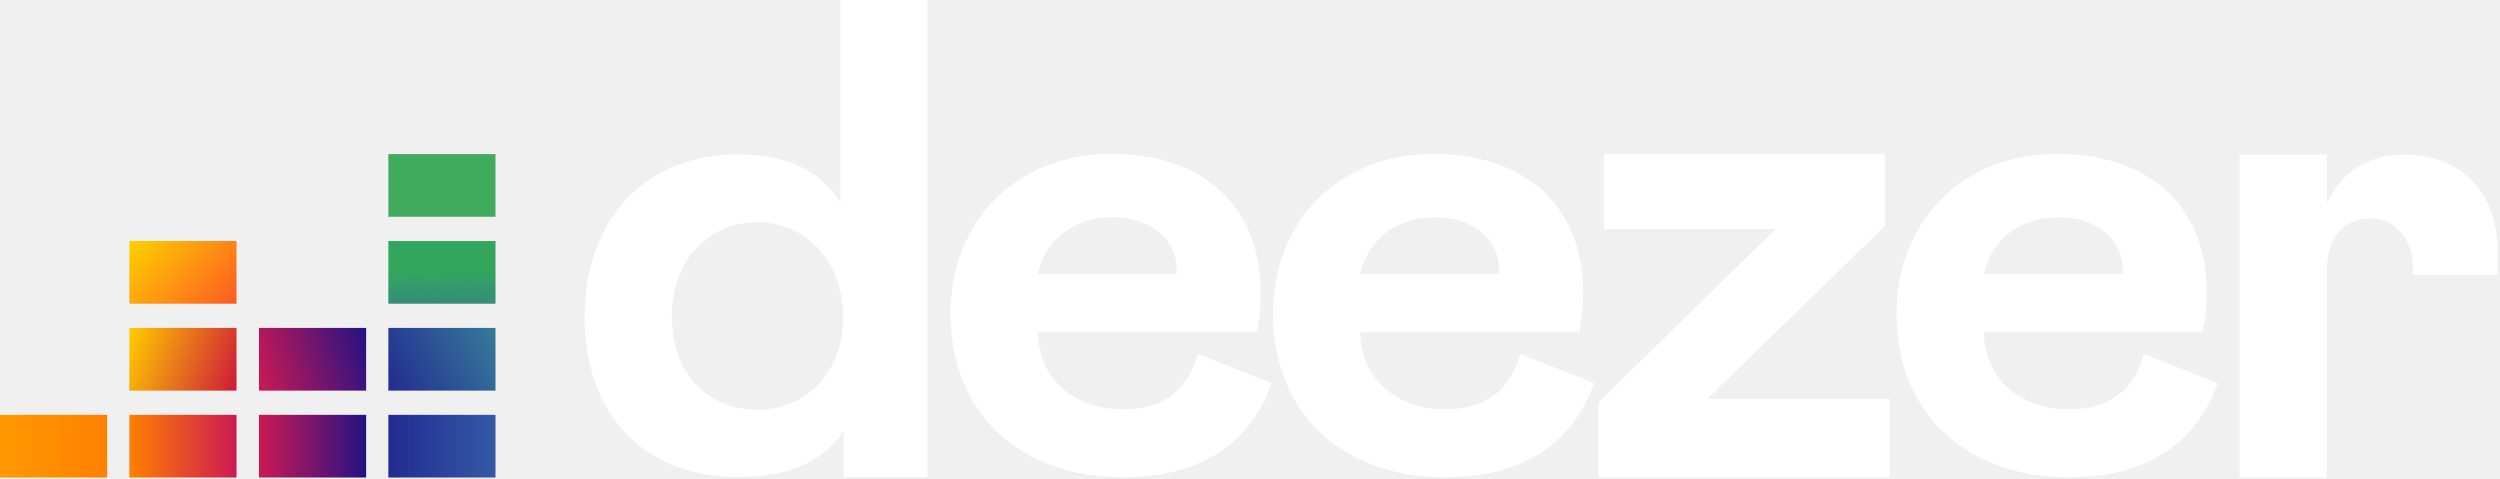
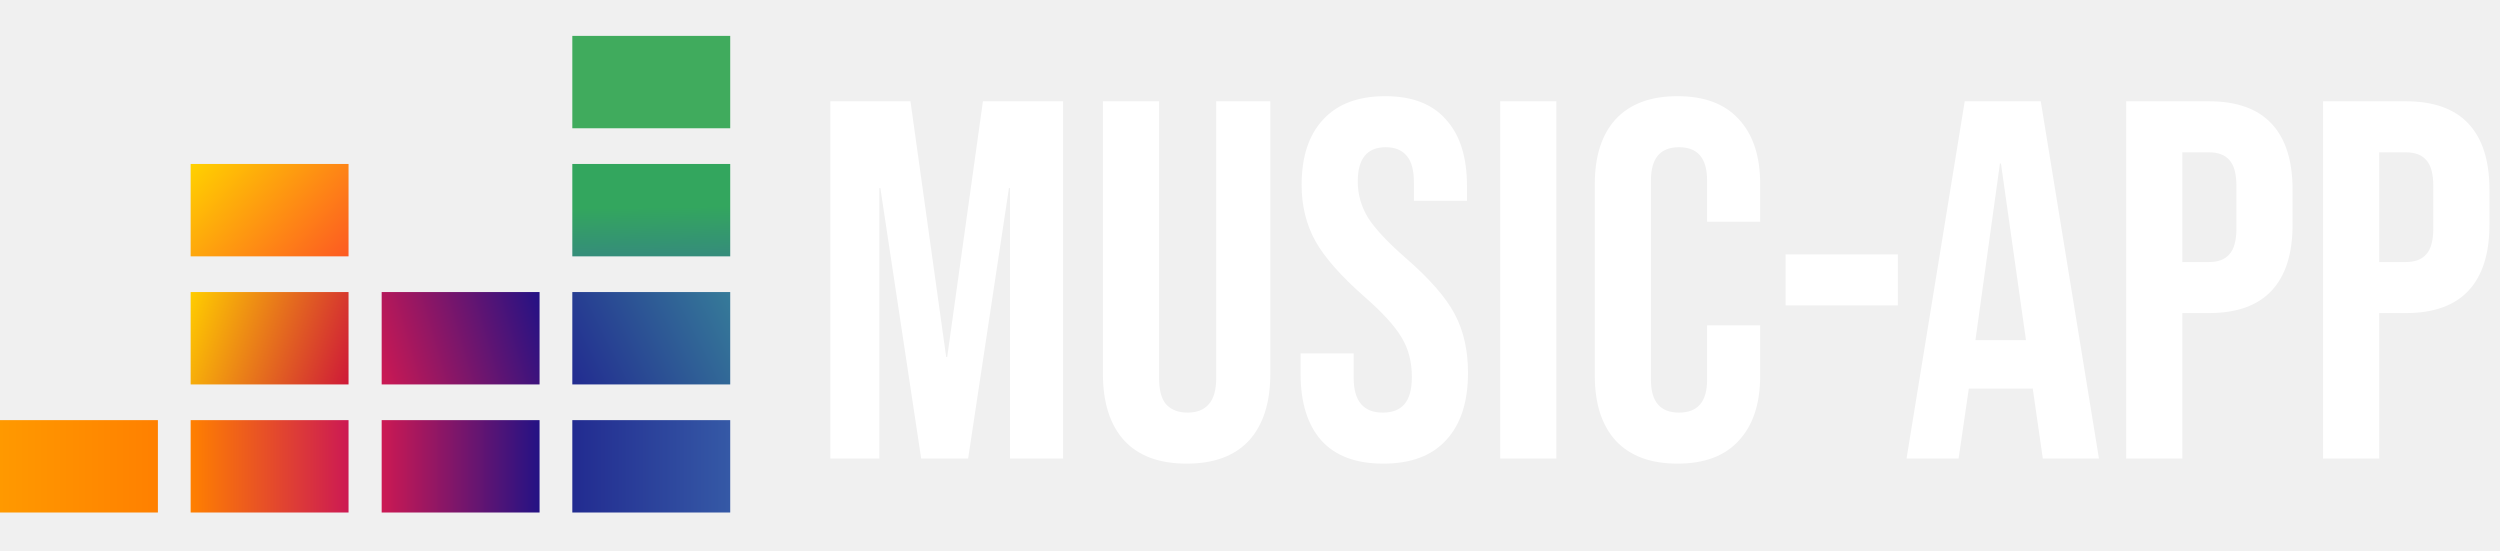
- <svg xmlns="http://www.w3.org/2000/svg" width="924" height="177" fill="none">
-   <path fill="#fff" d="M216.092 117.138c0 37.016 22.8 59.17 56.677 59.17 16.893 0 31.108-4.708 39.046-17.077v17.077h30.923V0h-32.123v74.954c-7.292-12.37-20.769-17.908-37.661-17.908-33.046-.092-56.862 22.523-56.862 60.092Zm95.539 0c0 21.139-14.4 34.339-31.662 34.339-17.907 0-31.661-13.2-31.661-34.339 0-21.507 13.846-34.984 31.661-34.984 17.262 0 31.662 13.661 31.662 34.984ZM442.708 130.8c-3.693 13.662-13.016 20.492-27.693 20.492-17.077 0-31.107-10.338-31.477-28.615h80.954c1.016-4.523 1.477-9.323 1.477-14.585 0-32.769-22.338-51.23-55.292-51.23-35.169 0-59.354 25.015-59.354 58.984 0 37.846 26.677 60.554 63.6 60.554 27.877 0 46.8-11.631 55.108-34.8l-27.323-10.8Zm-59.17-29.538c3.047-13.2 14.031-20.954 27.231-20.954 14.4 0 24.185 7.753 24.185 19.938l-.185 1.016h-51.231ZM561.877 130.8c-3.692 13.662-13.015 20.492-27.692 20.492-17.077 0-31.108-10.338-31.477-28.615h80.954c1.015-4.523 1.476-9.323 1.476-14.585 0-32.769-22.338-51.23-55.292-51.23-35.169 0-59.354 25.015-59.354 58.984 0 37.846 26.677 60.554 63.6 60.554 27.877 0 46.8-11.631 55.108-34.8l-27.323-10.8Zm-59.169-29.538c3.046-13.2 14.03-20.954 27.23-20.954 14.4 0 24.185 7.753 24.185 19.938l-.185 1.016h-51.23Zm195.784 75.23v-29.077h-67.477l65.631-63.876V56.953H592.8v27.692h63.415L590.769 148.8v27.692h107.723Zm93.877-45.692c-3.692 13.662-13.015 20.492-27.692 20.492-17.077 0-31.108-10.338-31.477-28.615h80.954c1.015-4.523 1.477-9.323 1.477-14.585 0-32.769-22.339-51.23-55.293-51.23-35.169 0-59.353 25.015-59.353 58.984 0 37.846 26.677 60.554 63.6 60.554 27.877 0 46.8-11.631 55.107-34.8l-27.323-10.8ZM733.2 101.262c3.046-13.2 14.031-20.954 27.231-20.954 14.4 0 24.184 7.753 24.184 19.938l-.184 1.016H733.2Z" />
-   <path fill="#40AB5D" fill-rule="evenodd" d="M143.538 56.954h39.6v23.17h-39.6v-23.17Z" clip-rule="evenodd" />
-   <path fill="url(#a)" fill-rule="evenodd" d="M143.538 89.077h39.6v23.169h-39.6v-23.17Z" clip-rule="evenodd" />
-   <path fill="url(#b)" fill-rule="evenodd" d="M143.538 121.2h39.6v23.169h-39.6V121.2Z" clip-rule="evenodd" />
-   <path fill="url(#c)" fill-rule="evenodd" d="M0 153.323h39.6v23.169H0v-23.169Z" clip-rule="evenodd" />
-   <path fill="url(#d)" fill-rule="evenodd" d="M47.815 153.323h39.6v23.169h-39.6v-23.169Z" clip-rule="evenodd" />
-   <path fill="url(#e)" fill-rule="evenodd" d="M95.723 153.323h39.6v23.169h-39.6v-23.169Z" clip-rule="evenodd" />
-   <path fill="url(#f)" fill-rule="evenodd" d="M143.538 153.323h39.6v23.169h-39.6v-23.169Z" clip-rule="evenodd" />
-   <path fill="url(#g)" fill-rule="evenodd" d="M95.723 121.2h39.6v23.169h-39.6V121.2Z" clip-rule="evenodd" />
-   <path fill="url(#h)" fill-rule="evenodd" d="M47.815 121.2h39.6v23.169h-39.6V121.2Z" clip-rule="evenodd" />
-   <path fill="url(#i)" fill-rule="evenodd" d="M47.815 89.077h39.6v23.169h-39.6v-23.17Z" clip-rule="evenodd" />
-   <path fill="#fff" d="M891.785 98.215v3.416h31.292v-9.139c0-20.492-12.831-35.354-34.339-35.354-13.846 0-23.63 6.739-28.707 17.908V57.138h-32.308v119.354h32.308V99.6c0-12.185 6.554-18.923 16.615-18.923 9.231.092 15.139 8.77 15.139 17.538Z" />
+ <svg xmlns="http://www.w3.org/2000/svg" width="627" height="138" viewBox="0 0 627 138" fill="none">
+   <path fill-rule="evenodd" clip-rule="evenodd" d="M143.538 9H183.138V32.169H143.538V9Z" fill="#40AB5D" />
+   <path fill-rule="evenodd" clip-rule="evenodd" d="M143.538 41.123H183.138V64.292H143.538V41.123Z" fill="url(#paint0_linear_1_4)" />
+   <path fill-rule="evenodd" clip-rule="evenodd" d="M143.538 73.246H183.138V96.415H143.538V73.246Z" fill="url(#paint1_linear_1_4)" />
+   <path fill-rule="evenodd" clip-rule="evenodd" d="M0 105.369H39.6V128.538H0V105.369Z" fill="url(#paint2_linear_1_4)" />
+   <path fill-rule="evenodd" clip-rule="evenodd" d="M47.815 105.369H87.415V128.538H47.815V105.369Z" fill="url(#paint3_linear_1_4)" />
+   <path fill-rule="evenodd" clip-rule="evenodd" d="M95.723 105.369H135.323V128.538H95.723V105.369Z" fill="url(#paint4_linear_1_4)" />
+   <path fill-rule="evenodd" clip-rule="evenodd" d="M143.538 105.369H183.138V128.538H143.538V105.369Z" fill="url(#paint5_linear_1_4)" />
+   <path fill-rule="evenodd" clip-rule="evenodd" d="M95.723 73.246H135.323V96.415H95.723V73.246Z" fill="url(#paint6_linear_1_4)" />
+   <path fill-rule="evenodd" clip-rule="evenodd" d="M47.815 73.246H87.415V96.415H47.815V73.246Z" fill="url(#paint7_linear_1_4)" />
+   <path fill-rule="evenodd" clip-rule="evenodd" d="M47.815 41.123H87.415V64.292H47.815V41.123Z" fill="url(#paint8_linear_1_4)" />
+   <path d="M208.248 25.4H228.344L237.304 89.528H237.56L246.52 25.4H266.616V115H253.304V47.16H253.048L242.808 115H231.032L220.792 47.16H220.536V115H208.248V25.4ZM297.603 116.28C290.776 116.28 285.571 114.36 281.987 110.52C278.403 106.595 276.611 101.005 276.611 93.752V25.4H290.691V94.776C290.691 97.848 291.288 100.067 292.483 101.432C293.763 102.797 295.555 103.48 297.859 103.48C300.163 103.48 301.912 102.797 303.107 101.432C304.387 100.067 305.027 97.848 305.027 94.776V25.4H318.595V93.752C318.595 101.005 316.803 106.595 313.219 110.52C309.635 114.36 304.43 116.28 297.603 116.28ZM346.927 116.28C340.1 116.28 334.938 114.36 331.439 110.52C327.94 106.595 326.191 101.005 326.191 93.752V88.632H339.503V94.776C339.503 100.579 341.935 103.48 346.799 103.48C349.188 103.48 350.98 102.797 352.175 101.432C353.455 99.981 354.095 97.677 354.095 94.52C354.095 90.765 353.242 87.48 351.535 84.664C349.828 81.763 346.671 78.307 342.063 74.296C336.26 69.176 332.207 64.568 329.903 60.472C327.599 56.291 326.447 51.597 326.447 46.392C326.447 39.309 328.239 33.848 331.823 30.008C335.407 26.083 340.612 24.12 347.439 24.12C354.18 24.12 359.258 26.083 362.671 30.008C366.17 33.848 367.919 39.395 367.919 46.648V50.36H354.607V45.752C354.607 42.68 354.01 40.461 352.815 39.096C351.62 37.645 349.871 36.92 347.567 36.92C342.874 36.92 340.527 39.779 340.527 45.496C340.527 48.739 341.38 51.768 343.087 54.584C344.879 57.4 348.079 60.813 352.687 64.824C358.575 69.944 362.628 74.595 364.847 78.776C367.066 82.957 368.175 87.864 368.175 93.496C368.175 100.835 366.34 106.467 362.671 110.392C359.087 114.317 353.839 116.28 346.927 116.28ZM376.248 25.4H390.328V115H376.248V25.4ZM420.713 116.28C413.972 116.28 408.809 114.36 405.225 110.52C401.726 106.68 399.977 101.261 399.977 94.264V46.136C399.977 39.139 401.726 33.72 405.225 29.88C408.809 26.04 413.972 24.12 420.713 24.12C427.454 24.12 432.574 26.04 436.073 29.88C439.657 33.72 441.449 39.139 441.449 46.136V55.608H428.137V45.24C428.137 39.693 425.79 36.92 421.097 36.92C416.404 36.92 414.057 39.693 414.057 45.24V95.288C414.057 100.749 416.404 103.48 421.097 103.48C425.79 103.48 428.137 100.749 428.137 95.288V81.592H441.449V94.264C441.449 101.261 439.657 106.68 436.073 110.52C432.574 114.36 427.454 116.28 420.713 116.28ZM447.825 63.8H475.985V76.6H447.825V63.8ZM492.753 25.4H511.825L526.417 115H512.337L509.777 97.208V97.464H493.777L491.217 115H478.161L492.753 25.4ZM508.113 85.304L501.841 41.016H501.585L495.441 85.304H508.113ZM533.248 25.4H553.984C560.981 25.4 566.229 27.277 569.728 31.032C573.227 34.787 574.976 40.291 574.976 47.544V56.376C574.976 63.629 573.227 69.133 569.728 72.888C566.229 76.643 560.981 78.52 553.984 78.52H547.328V115H533.248V25.4ZM553.984 65.72C556.288 65.72 557.995 65.08 559.104 63.8C560.299 62.52 560.896 60.344 560.896 57.272V46.648C560.896 43.576 560.299 41.4 559.104 40.12C557.995 38.84 556.288 38.2 553.984 38.2H547.328V65.72H553.984ZM582.623 25.4H603.359C610.356 25.4 615.604 27.277 619.103 31.032C622.602 34.787 624.351 40.291 624.351 47.544V56.376C624.351 63.629 622.602 69.133 619.103 72.888C615.604 76.643 610.356 78.52 603.359 78.52H596.703V115H582.623V25.4ZM603.359 65.72C605.663 65.72 607.37 65.08 608.479 63.8C609.674 62.52 610.271 60.344 610.271 57.272V46.648C610.271 43.576 609.674 41.4 608.479 40.12C607.37 38.84 605.663 38.2 603.359 38.2H596.703V65.72H603.359Z" fill="white" />
  <defs>
-     <linearGradient id="a" x1="163.533" x2="163.159" y1="112.446" y2="88.736" gradientUnits="userSpaceOnUse">
+     <linearGradient id="paint0_linear_1_4" x1="163.533" y1="64.492" x2="163.159" y2="40.782" gradientUnits="userSpaceOnUse">
      <stop stop-color="#358C7B" />
-       <stop offset=".526" stop-color="#33A65E" />
+       <stop offset="0.526" stop-color="#33A65E" />
    </linearGradient>
-     <linearGradient id="b" x1="142.956" x2="183.739" y1="143.18" y2="122.4" gradientUnits="userSpaceOnUse">
+     <linearGradient id="paint1_linear_1_4" x1="142.956" y1="95.226" x2="183.739" y2="74.446" gradientUnits="userSpaceOnUse">
      <stop stop-color="#222B90" />
      <stop offset="1" stop-color="#367B99" />
    </linearGradient>
-     <linearGradient id="c" x1=".007" x2="39.574" y1="164.916" y2="164.916" gradientUnits="userSpaceOnUse">
-       <stop stop-color="#F90" />
+     <linearGradient id="paint2_linear_1_4" x1="0.007" y1="116.962" x2="39.574" y2="116.962" gradientUnits="userSpaceOnUse">
+       <stop stop-color="#FF9900" />
      <stop offset="1" stop-color="#FF8000" />
    </linearGradient>
-     <linearGradient id="d" x1="47.859" x2="87.426" y1="164.916" y2="164.916" gradientUnits="userSpaceOnUse">
+     <linearGradient id="paint3_linear_1_4" x1="47.859" y1="116.962" x2="87.426" y2="116.962" gradientUnits="userSpaceOnUse">
      <stop stop-color="#FF8000" />
      <stop offset="1" stop-color="#CC1953" />
    </linearGradient>
-     <linearGradient id="e" x1="95.711" x2="135.278" y1="164.916" y2="164.916" gradientUnits="userSpaceOnUse">
+     <linearGradient id="paint4_linear_1_4" x1="95.711" y1="116.962" x2="135.278" y2="116.962" gradientUnits="userSpaceOnUse">
      <stop stop-color="#CC1953" />
      <stop offset="1" stop-color="#241284" />
    </linearGradient>
-     <linearGradient id="f" x1="143.516" x2="183.083" y1="164.916" y2="164.916" gradientUnits="userSpaceOnUse">
+     <linearGradient id="paint5_linear_1_4" x1="143.516" y1="116.962" x2="183.083" y2="116.962" gradientUnits="userSpaceOnUse">
      <stop stop-color="#222B90" />
      <stop offset="1" stop-color="#3559A6" />
    </linearGradient>
-     <linearGradient id="g" x1="94.15" x2="136.84" y1="139.032" y2="126.548" gradientUnits="userSpaceOnUse">
+     <linearGradient id="paint6_linear_1_4" x1="94.15" y1="91.078" x2="136.84" y2="78.594" gradientUnits="userSpaceOnUse">
      <stop stop-color="#CC1953" />
      <stop offset="1" stop-color="#241284" />
    </linearGradient>
-     <linearGradient id="h" x1="46.45" x2="88.834" y1="125.077" y2="140.503" gradientUnits="userSpaceOnUse">
-       <stop offset=".003" stop-color="#FC0" />
+     <linearGradient id="paint7_linear_1_4" x1="46.45" y1="77.123" x2="88.834" y2="92.549" gradientUnits="userSpaceOnUse">
+       <stop offset="0.003" stop-color="#FFCC00" />
      <stop offset="1" stop-color="#CE1938" />
    </linearGradient>
-     <linearGradient id="i" x1="51.185" x2="84.1" y1="85.476" y2="115.85" gradientUnits="userSpaceOnUse">
-       <stop offset=".003" stop-color="#FFD100" />
+     <linearGradient id="paint8_linear_1_4" x1="51.185" y1="37.522" x2="84.1" y2="67.896" gradientUnits="userSpaceOnUse">
+       <stop offset="0.003" stop-color="#FFD100" />
      <stop offset="1" stop-color="#FD5A22" />
    </linearGradient>
  </defs>
</svg>
